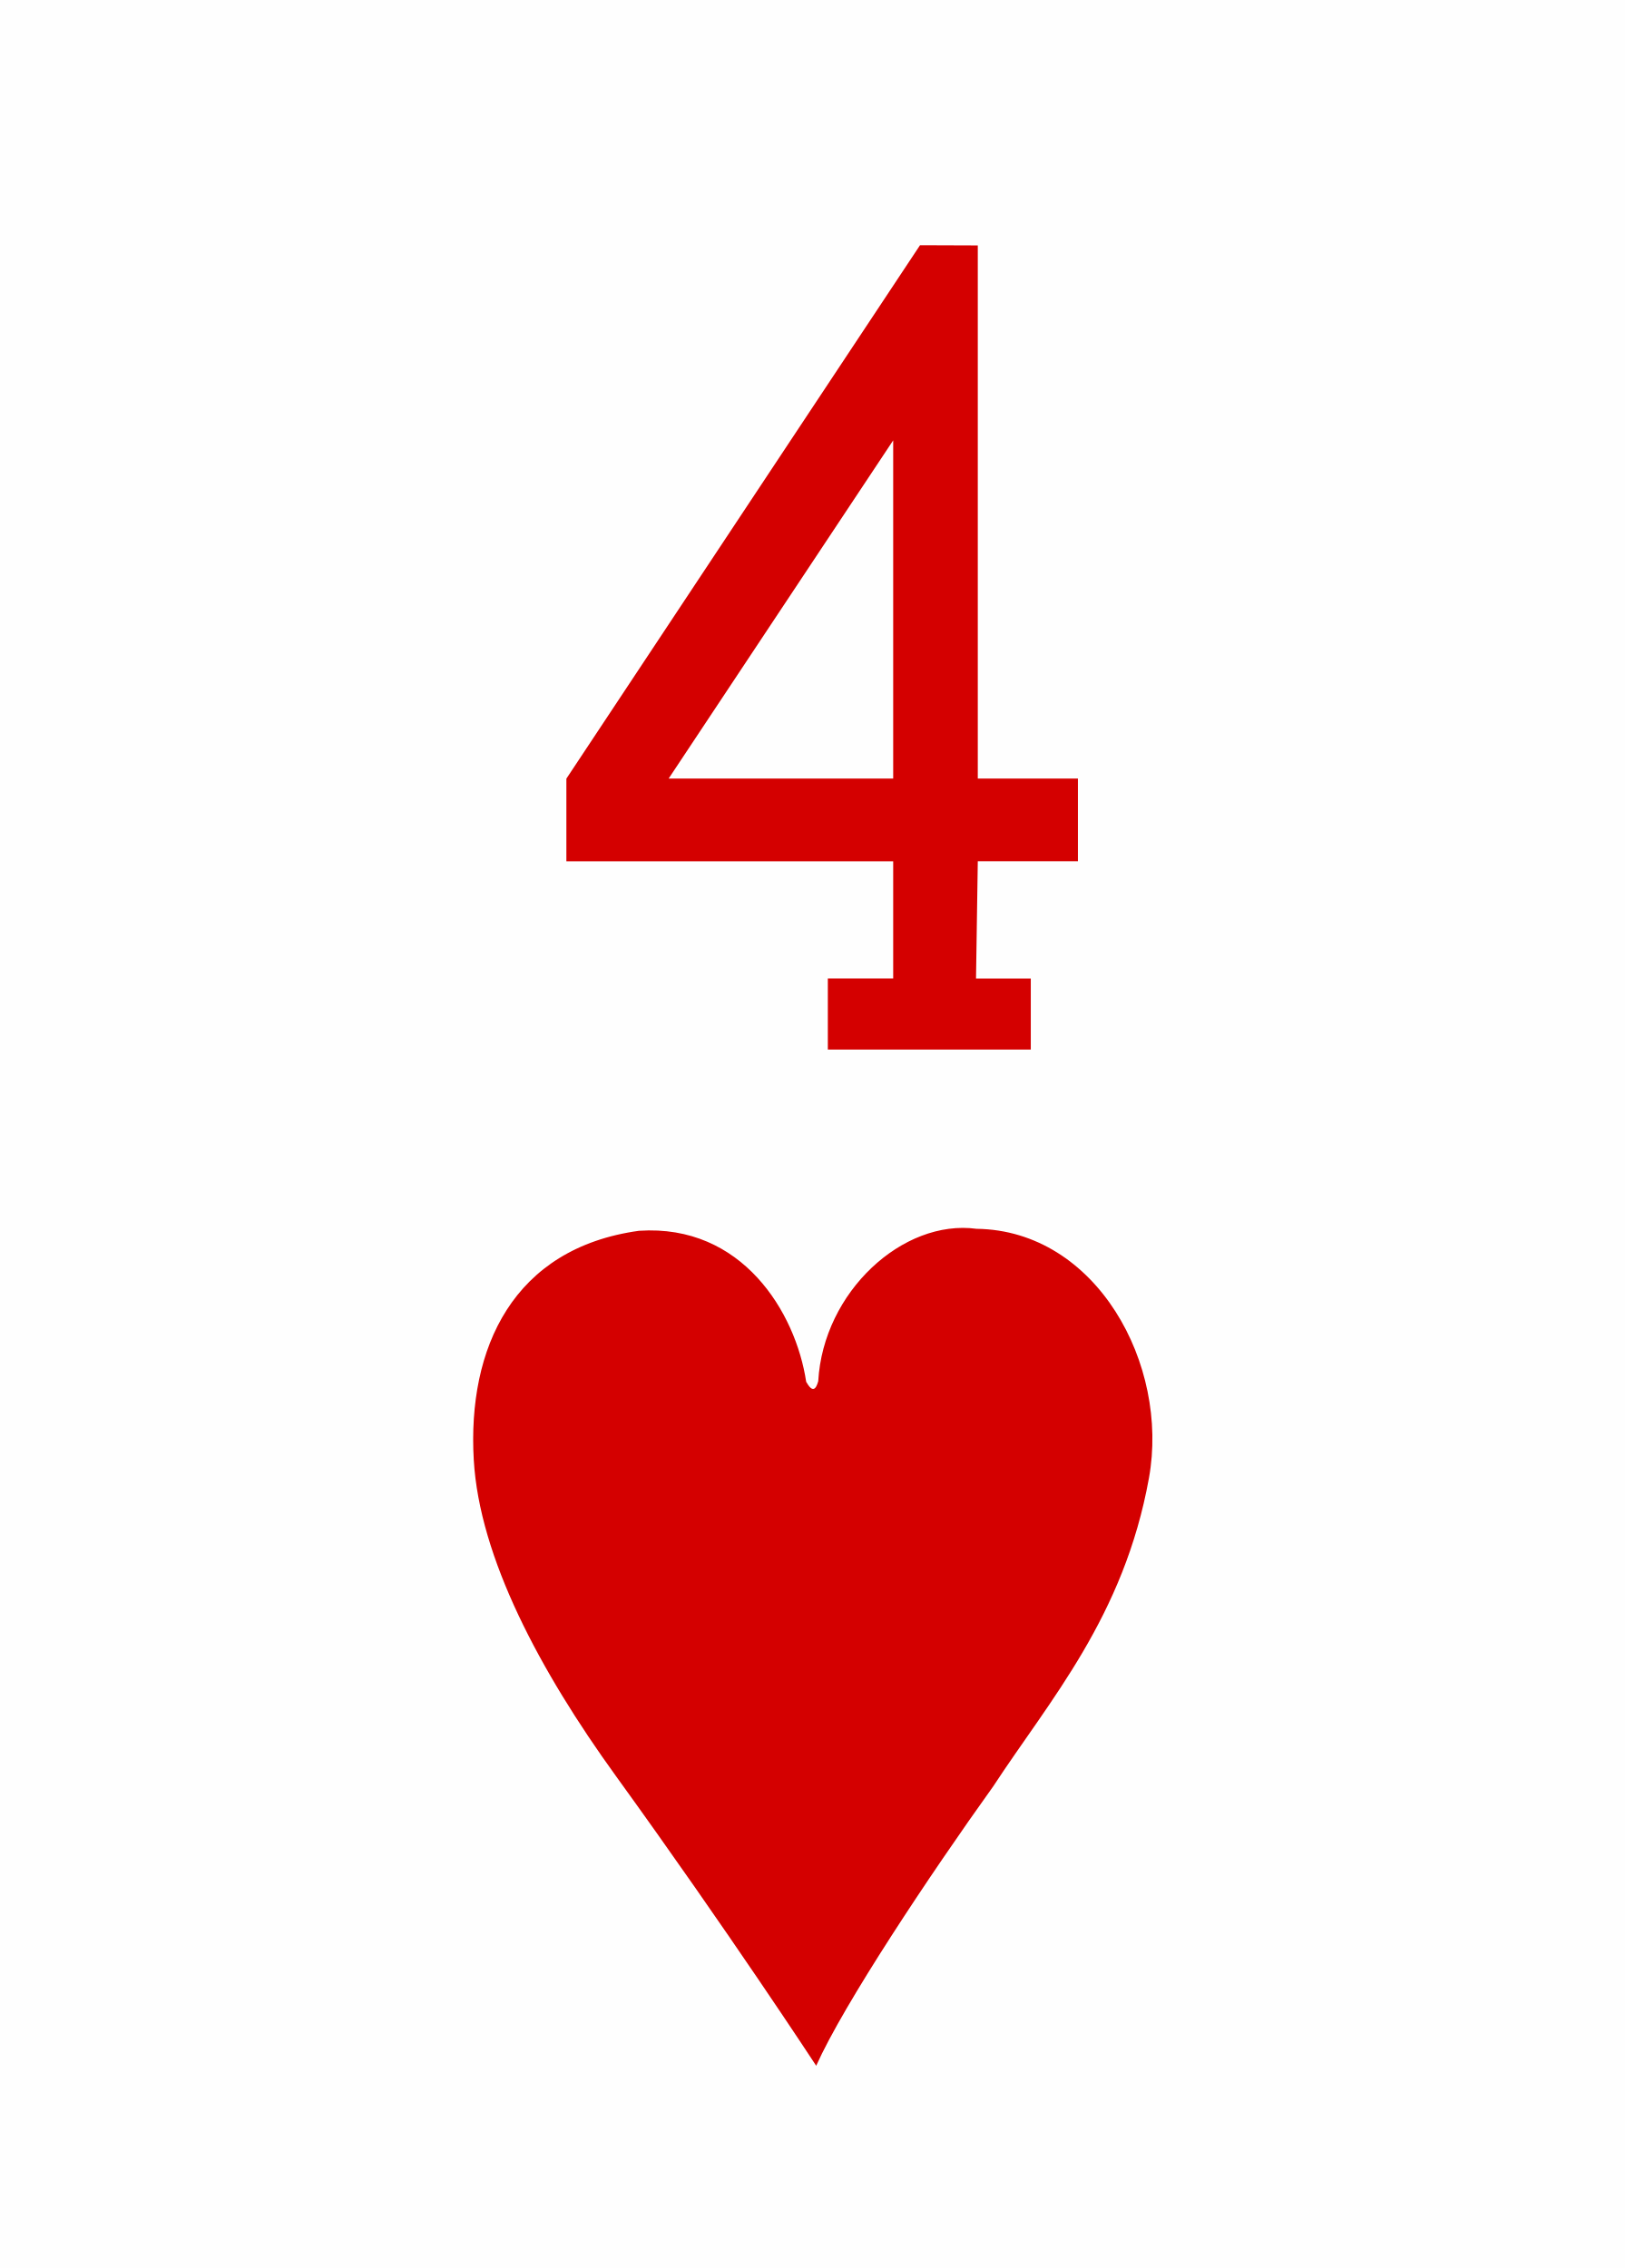
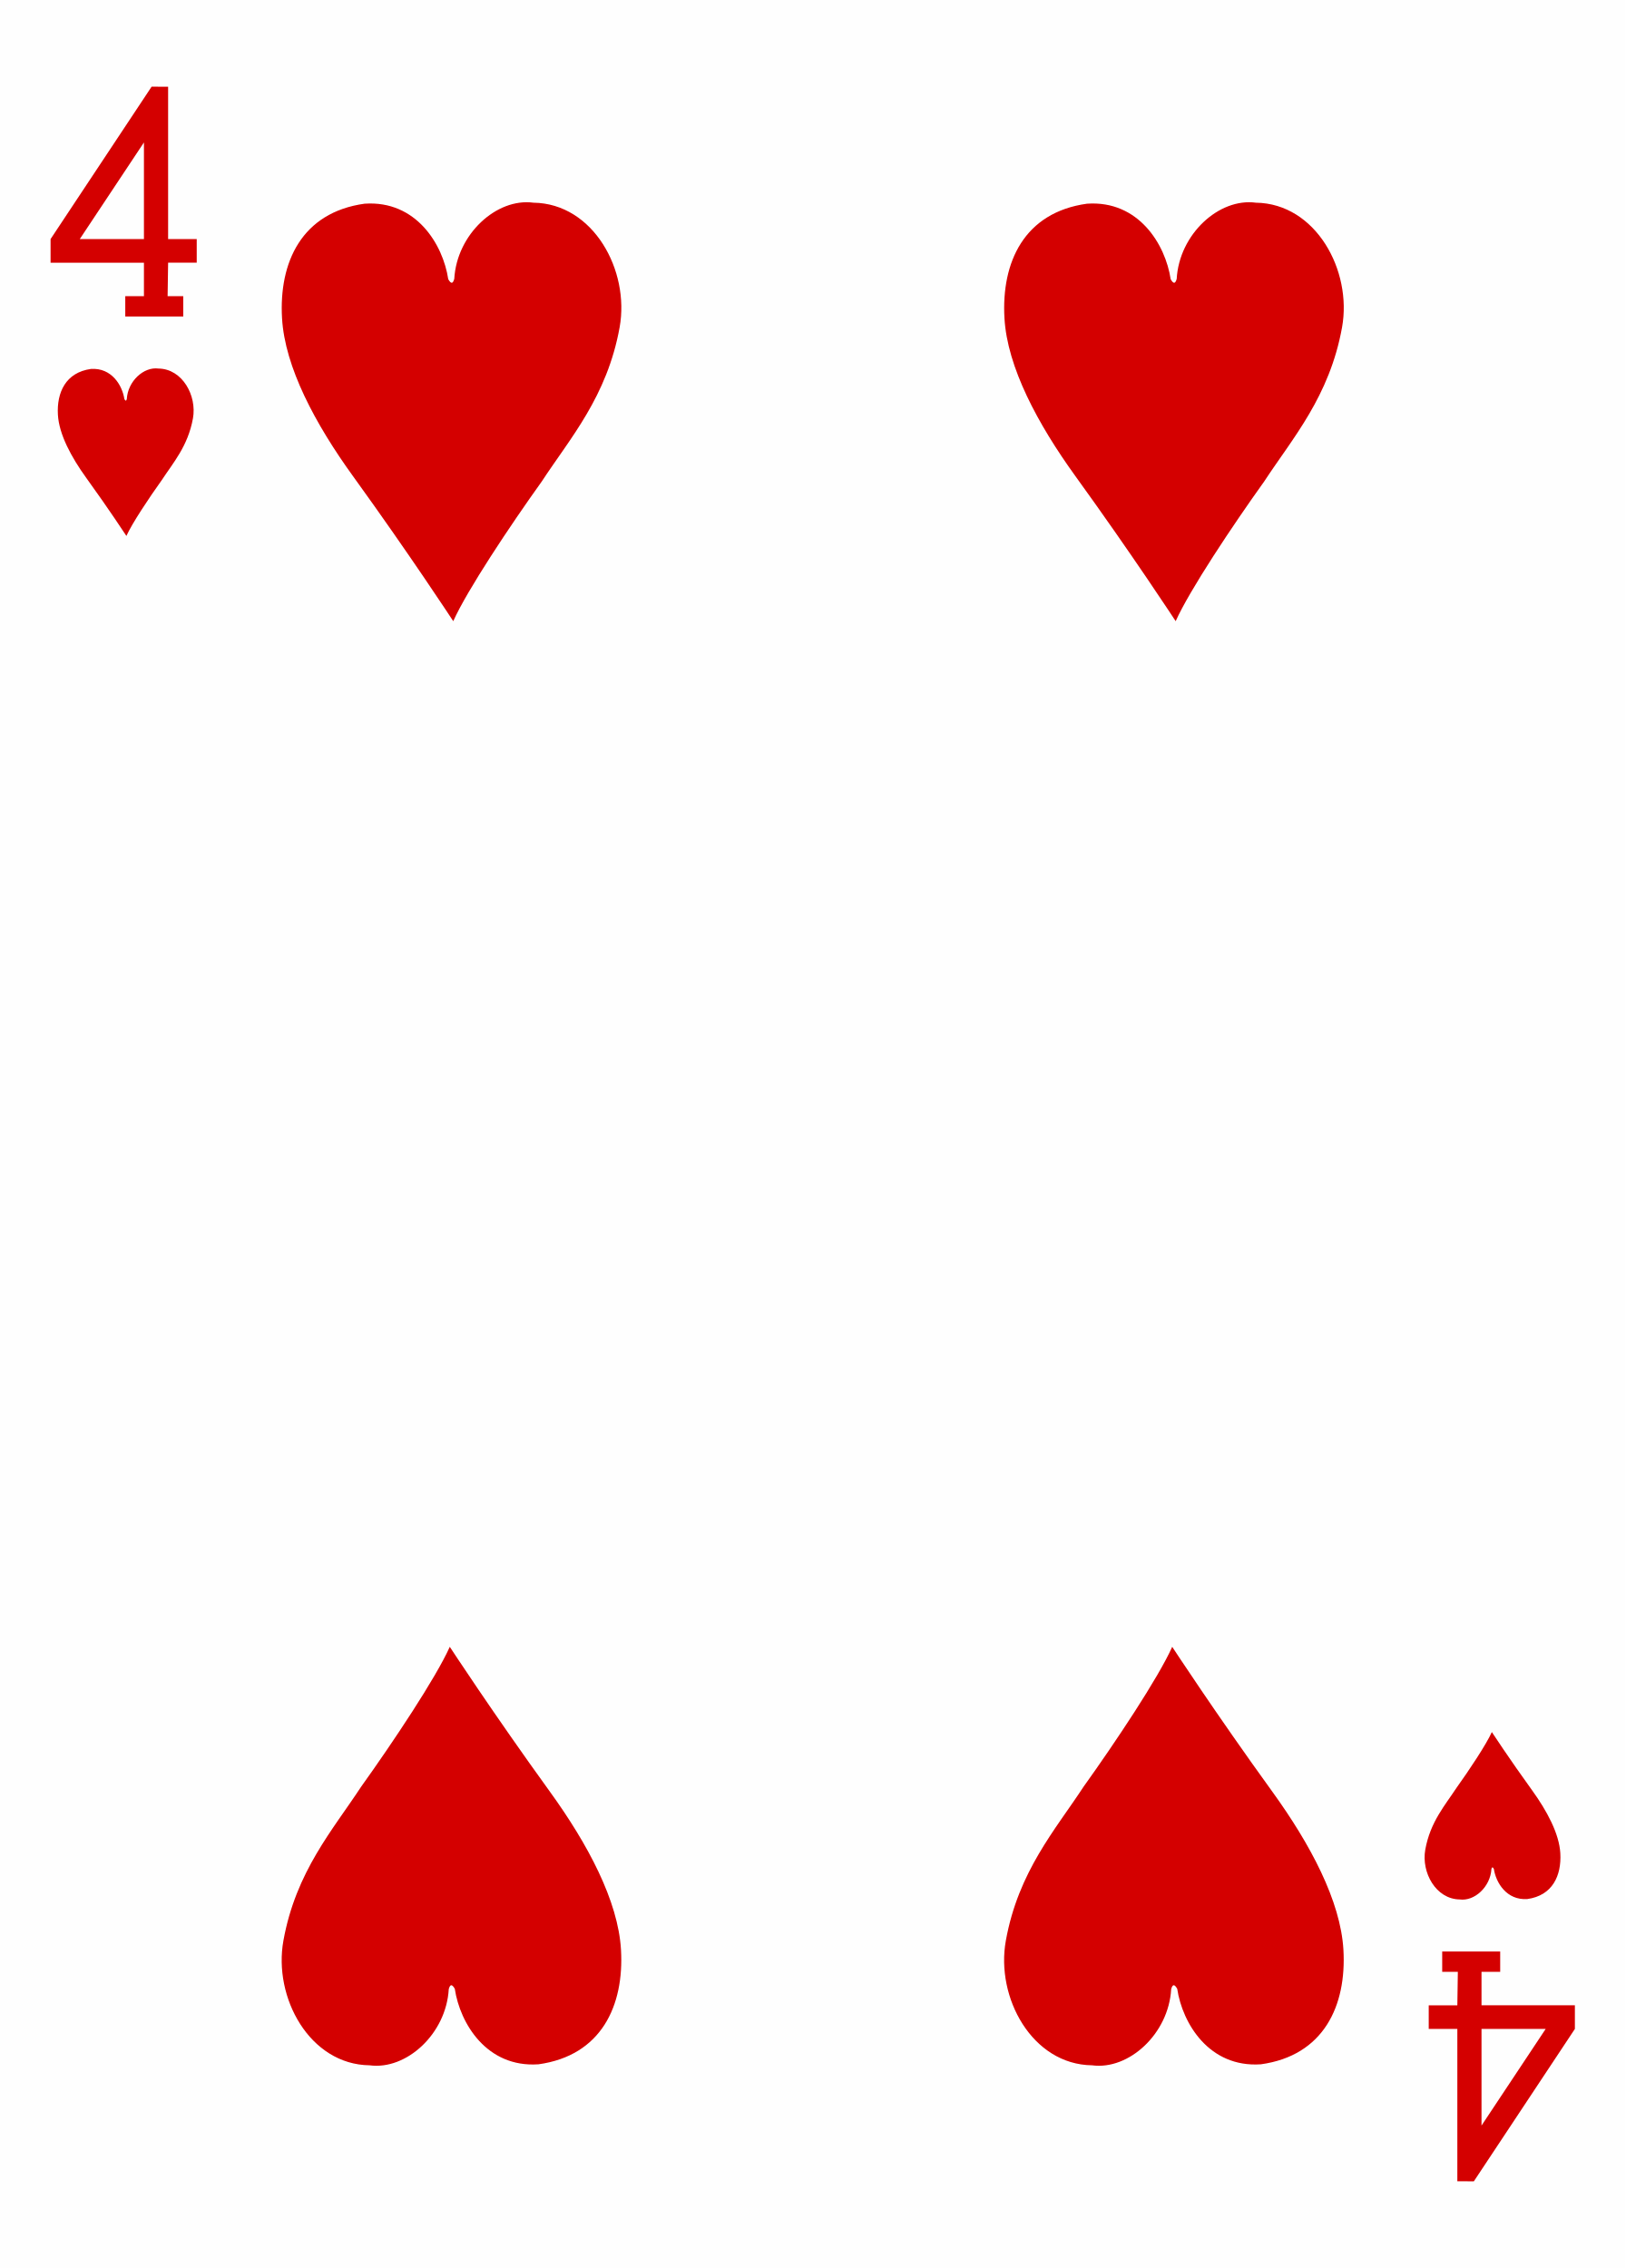
<svg xmlns="http://www.w3.org/2000/svg" xmlns:xlink="http://www.w3.org/1999/xlink" version="1.2" baseProfile="tiny" viewBox="0 0 225 314" width="225" height="314" fill="#d40000">
  <defs>
-     <style>.maxi-card { display: none; } @media (min-width: 75px) { .maxi-card { display: block; } .mini-card { display: none; } }</style>
    <path id="suit" d="M16.49.2c7.12-.476 10.832 5.638 11.557 10.455.432.766.668.55.834-.042.35-6.186 5.86-11.24 10.96-10.55 8.3.108 13.35 9.393 11.93 17.25-1.73 9.6-6.875 15.38-10.77 21.333C36.586 44.81 30.656 53.716 28.74 58c0 0-6.027-9.222-13.87-20.067-5.243-7.252-9.44-15.11-9.83-21.875-.447-7.73 2.71-14.66 11.45-15.86z" />
    <path id="numeral" d="M10.34 31.817v-2.812h2.585V24.37H0V21.1L13.986 0l2.285.008v21.09h3.96v3.27h-3.96l-.07 4.638h2.166v2.812H10.34zM12.925 7.72l-8.88 13.377h8.88V7.72z" />
  </defs>
  <rect width="100%" height="100%" fill="#fefefe" />
-   <g class="mini-card">
-     <use xlink:href="#numeral" transform="matrix(3.5 0 0 3.5 78.4 33.95)" />
-     <use xlink:href="#suit" transform="matrix(2 0 0 2 55.5 170)" />
-   </g>
-   <g class="maxi-card">
+   <g>
    <use xlink:href="#numeral" transform="translate(7 12)" />
    <use xlink:href="#suit" transform="matrix(.4 0 0 .4 6 51)" />
    <use xlink:href="#numeral" transform="matrix(-1 0 0 -1 218 302)" />
    <use xlink:href="#suit" transform="matrix(-.4 0 0 -.4 218 263)" />
    <use xlink:href="#suit" transform="translate(34 28)" />
    <use xlink:href="#suit" transform="translate(134 28)" />
    <use xlink:href="#suit" transform="matrix(-1 0 0 -1 91 286)" />
    <use xlink:href="#suit" transform="matrix(-1 0 0 -1 191 286)" />
  </g>
</svg>
